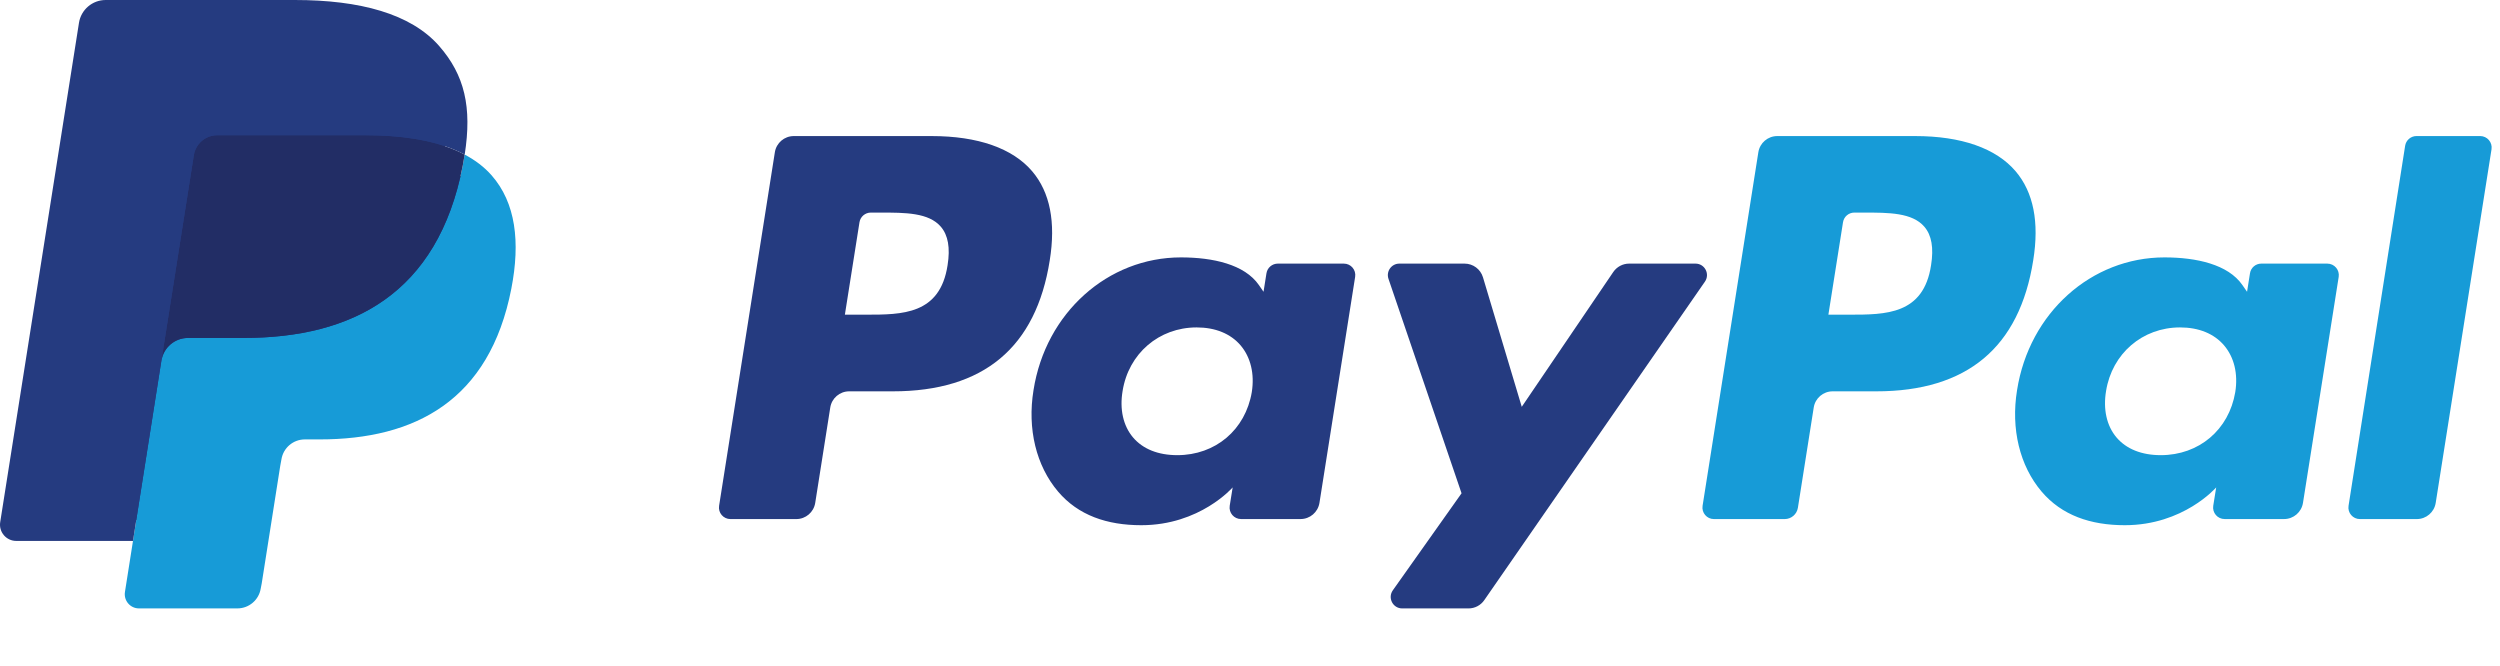
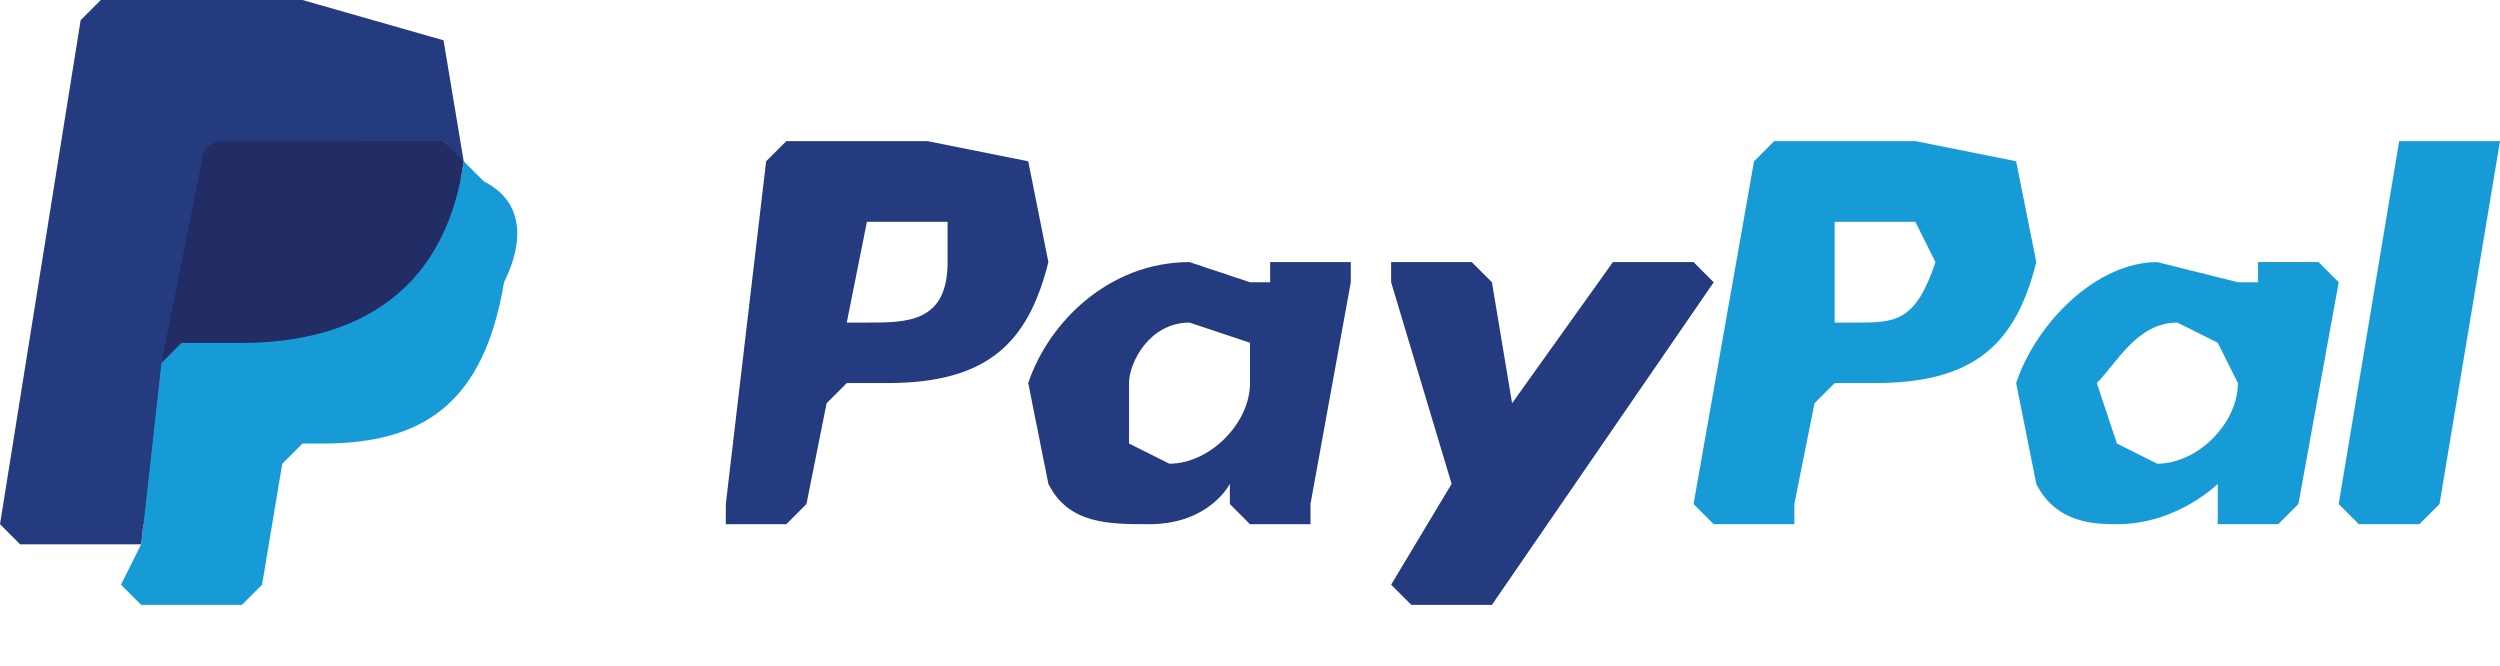
- <svg xmlns="http://www.w3.org/2000/svg" version="1.1" id="Layer_1" x="0px" y="0px" width="124px" height="33px" viewBox="0 0 124 33" enable-background="new 0 0 124 33" xml:space="preserve">
-   <path fill="#253B80" d="M46.211,6.749h-6.839c-0.468,0-0.866,0.34-0.939,0.802l-2.766,17.537c-0.055,0.346,0.213,0.658,0.564,0.658  h3.265c0.468,0,0.866-0.34,0.939-0.803l0.746-4.73c0.072-0.463,0.471-0.803,0.938-0.803h2.165c4.505,0,7.105-2.18,7.784-6.5  c0.306-1.89,0.013-3.375-0.872-4.415C50.224,7.353,48.5,6.749,46.211,6.749z M47,13.154c-0.374,2.454-2.249,2.454-4.062,2.454  h-1.032l0.724-4.583c0.043-0.277,0.283-0.481,0.563-0.481h0.473c1.235,0,2.4,0,3.002,0.704C47.027,11.668,47.137,12.292,47,13.154z" />
-   <path fill="#253B80" d="M66.654,13.075h-3.275c-0.279,0-0.52,0.204-0.563,0.481l-0.145,0.916l-0.229-0.332  c-0.709-1.029-2.29-1.373-3.868-1.373c-3.619,0-6.71,2.741-7.312,6.586c-0.313,1.918,0.132,3.752,1.22,5.031  c0.998,1.176,2.426,1.666,4.125,1.666c2.916,0,4.533-1.875,4.533-1.875l-0.146,0.91c-0.055,0.348,0.213,0.66,0.562,0.66h2.95  c0.469,0,0.865-0.34,0.939-0.803l1.77-11.209C67.271,13.388,67.004,13.075,66.654,13.075z M62.089,19.449  c-0.316,1.871-1.801,3.127-3.695,3.127c-0.951,0-1.711-0.305-2.199-0.883c-0.484-0.574-0.668-1.391-0.514-2.301  c0.295-1.855,1.805-3.152,3.67-3.152c0.93,0,1.686,0.309,2.184,0.892C62.034,17.721,62.232,18.543,62.089,19.449z" />
-   <path fill="#253B80" d="M84.096,13.075h-3.291c-0.314,0-0.609,0.156-0.787,0.417l-4.539,6.686l-1.924-6.425  c-0.121-0.402-0.492-0.678-0.912-0.678h-3.234c-0.393,0-0.666,0.384-0.541,0.754l3.625,10.638l-3.408,4.811  c-0.268,0.379,0.002,0.9,0.465,0.9h3.287c0.312,0,0.604-0.152,0.781-0.408L84.564,13.97C84.826,13.592,84.557,13.075,84.096,13.075z  " />
-   <path fill="#179BD7" d="M94.992,6.749h-6.84c-0.467,0-0.865,0.34-0.938,0.802l-2.766,17.537c-0.055,0.346,0.213,0.658,0.562,0.658  h3.51c0.326,0,0.605-0.238,0.656-0.562l0.785-4.971c0.072-0.463,0.471-0.803,0.938-0.803h2.164c4.506,0,7.105-2.18,7.785-6.5  c0.307-1.89,0.012-3.375-0.873-4.415C99.004,7.353,97.281,6.749,94.992,6.749z M95.781,13.154c-0.373,2.454-2.248,2.454-4.062,2.454  h-1.031l0.725-4.583c0.043-0.277,0.281-0.481,0.562-0.481h0.473c1.234,0,2.4,0,3.002,0.704  C95.809,11.668,95.918,12.292,95.781,13.154z" />
-   <path fill="#179BD7" d="M115.434,13.075h-3.273c-0.281,0-0.52,0.204-0.562,0.481l-0.145,0.916l-0.23-0.332  c-0.709-1.029-2.289-1.373-3.867-1.373c-3.619,0-6.709,2.741-7.311,6.586c-0.312,1.918,0.131,3.752,1.219,5.031  c1,1.176,2.426,1.666,4.125,1.666c2.916,0,4.533-1.875,4.533-1.875l-0.146,0.91c-0.055,0.348,0.213,0.66,0.564,0.66h2.949  c0.467,0,0.865-0.34,0.938-0.803l1.771-11.209C116.053,13.388,115.785,13.075,115.434,13.075z M110.869,19.449  c-0.314,1.871-1.801,3.127-3.695,3.127c-0.949,0-1.711-0.305-2.199-0.883c-0.484-0.574-0.666-1.391-0.514-2.301  c0.297-1.855,1.805-3.152,3.67-3.152c0.93,0,1.686,0.309,2.184,0.892C110.816,17.721,111.014,18.543,110.869,19.449z" />
-   <path fill="#179BD7" d="M119.295,7.23l-2.807,17.858c-0.055,0.346,0.213,0.658,0.562,0.658h2.822c0.469,0,0.867-0.34,0.939-0.803  l2.768-17.536c0.055-0.346-0.213-0.659-0.562-0.659h-3.16C119.578,6.749,119.338,6.953,119.295,7.23z" />
-   <path fill="#253B80" d="M7.266,29.154l0.523-3.322l-1.165-0.027H1.061L4.927,1.292C4.939,1.218,4.978,1.149,5.035,1.1  c0.057-0.049,0.13-0.076,0.206-0.076h9.38c3.114,0,5.263,0.648,6.385,1.927c0.526,0.6,0.861,1.227,1.023,1.917  c0.17,0.724,0.173,1.589,0.007,2.644l-0.012,0.077v0.676l0.526,0.298c0.443,0.235,0.795,0.504,1.065,0.812  c0.45,0.513,0.741,1.165,0.864,1.938c0.127,0.795,0.085,1.741-0.123,2.812c-0.24,1.232-0.628,2.305-1.152,3.183  c-0.482,0.809-1.096,1.48-1.825,2c-0.696,0.494-1.523,0.869-2.458,1.109c-0.906,0.236-1.939,0.355-3.072,0.355h-0.73  c-0.522,0-1.029,0.188-1.427,0.525c-0.399,0.344-0.663,0.814-0.744,1.328l-0.055,0.299l-0.924,5.855l-0.042,0.215  c-0.011,0.068-0.03,0.102-0.058,0.125c-0.025,0.021-0.061,0.035-0.096,0.035H7.266z" />
-   <path fill="#179BD7" d="M23.048,7.667L23.048,7.667L23.048,7.667c-0.028,0.179-0.06,0.362-0.096,0.55  c-1.237,6.351-5.469,8.545-10.874,8.545H9.326c-0.661,0-1.218,0.48-1.321,1.132l0,0l0,0L6.596,26.83l-0.399,2.533  c-0.067,0.428,0.263,0.814,0.695,0.814h4.881c0.578,0,1.069-0.42,1.16-0.99l0.048-0.248l0.919-5.832l0.059-0.32  c0.09-0.572,0.582-0.992,1.16-0.992h0.73c4.729,0,8.431-1.92,9.513-7.476c0.452-2.321,0.218-4.259-0.978-5.622  C24.022,8.286,23.573,7.945,23.048,7.667z" />
-   <path fill="#222D65" d="M21.754,7.151c-0.189-0.055-0.384-0.105-0.584-0.15c-0.201-0.044-0.407-0.083-0.619-0.117  c-0.742-0.12-1.555-0.177-2.426-0.177h-7.352c-0.181,0-0.353,0.041-0.507,0.115C9.927,6.985,9.675,7.306,9.614,7.699L8.05,17.605  l-0.045,0.289c0.103-0.652,0.66-1.132,1.321-1.132h2.752c5.405,0,9.637-2.195,10.874-8.545c0.037-0.188,0.068-0.371,0.096-0.55  c-0.313-0.166-0.652-0.308-1.017-0.429C21.941,7.208,21.848,7.179,21.754,7.151z" />
-   <path fill="#253B80" d="M9.614,7.699c0.061-0.393,0.313-0.714,0.652-0.876c0.155-0.074,0.326-0.115,0.507-0.115h7.352  c0.871,0,1.684,0.057,2.426,0.177c0.212,0.034,0.418,0.073,0.619,0.117c0.2,0.045,0.395,0.095,0.584,0.15  c0.094,0.028,0.187,0.057,0.278,0.086c0.365,0.121,0.704,0.264,1.017,0.429c0.368-2.347-0.003-3.945-1.272-5.392  C20.378,0.682,17.853,0,14.622,0h-9.38c-0.66,0-1.223,0.48-1.325,1.133L0.01,25.898c-0.077,0.49,0.301,0.932,0.795,0.932h5.791  l1.454-9.225L9.614,7.699z" />
+ <svg xmlns="http://www.w3.org/2000/svg" xml:space="preserve" viewBox="0 0 124 33">
+   <path fill="#253B80" d="M46 7h-7l-1 1-2 17v1h3l1-1 1-5 1-1h2c5 0 7-2 8-6l-1-5-5-1zm1 6c0 3-2 3-4 3h-1l1-5h4v2zM67 13h-4v1h-1l-3-1c-4 0-7 3-8 6l1 5c1 2 3 2 5 2 3 0 4-2 4-2v1l1 1h3v-1l2-11v-1zm-5 6c0 2-2 4-4 4l-2-1v-3c0-1 1-3 3-3l3 1v2zM84 13h-4l-5 7-1-6-1-1h-4v1l3 10-3 5 1 1h4l11-16-1-1z" />
+   <path fill="#179BD7" d="M95 7h-7l-1 1-3 17 1 1h4v-1l1-5 1-1h2c5 0 7-2 8-6l-1-5-5-1zm1 6c-1 3-2 3-4 3h-1v-5h4l1 2zM115 13h-3v1h-1l-4-1c-3 0-6 3-7 6l1 5c1 2 3 2 4 2 3 0 5-2 5-2v2h3l1-1 2-11-1-1zm-4 6c0 2-2 4-4 4l-2-1-1-3c1-1 2-3 4-3l2 1 1 2zM119 7l-3 18 1 1h3l1-1 3-18h-5z" />
+   <path fill="#253B80" d="m7 29 1-3H1L5 1h10l6 2 1 2v3l1 1h1v5l-1 3a7 7 0 0 1-4 3l-3 1h-1a2 2 0 0 0-2 2l-1 6H7z" />
+   <path fill="#179BD7" d="M23 8c-1 7-6 9-11 9H9l-1 1-1 9-1 2 1 1h5l1-1 1-6 1-1h1c5 0 8-2 9-8 1-2 1-4-1-5l-1-1z" />
+   <path fill="#222D65" d="M22 7a10 10 0 0 0-1 0H11a1 1 0 0 0-1 1L8 18l1-1h3c5 0 10-2 11-9a7 7 0 0 0-1-1z" />
+   <path fill="#253B80" d="M10 8a1 1 0 0 1 1-1h7a15 15 0 0 1 4 0l1 1-1-6-7-2H5L4 1 0 26l1 1h6l1-9 2-10z" />
</svg>
